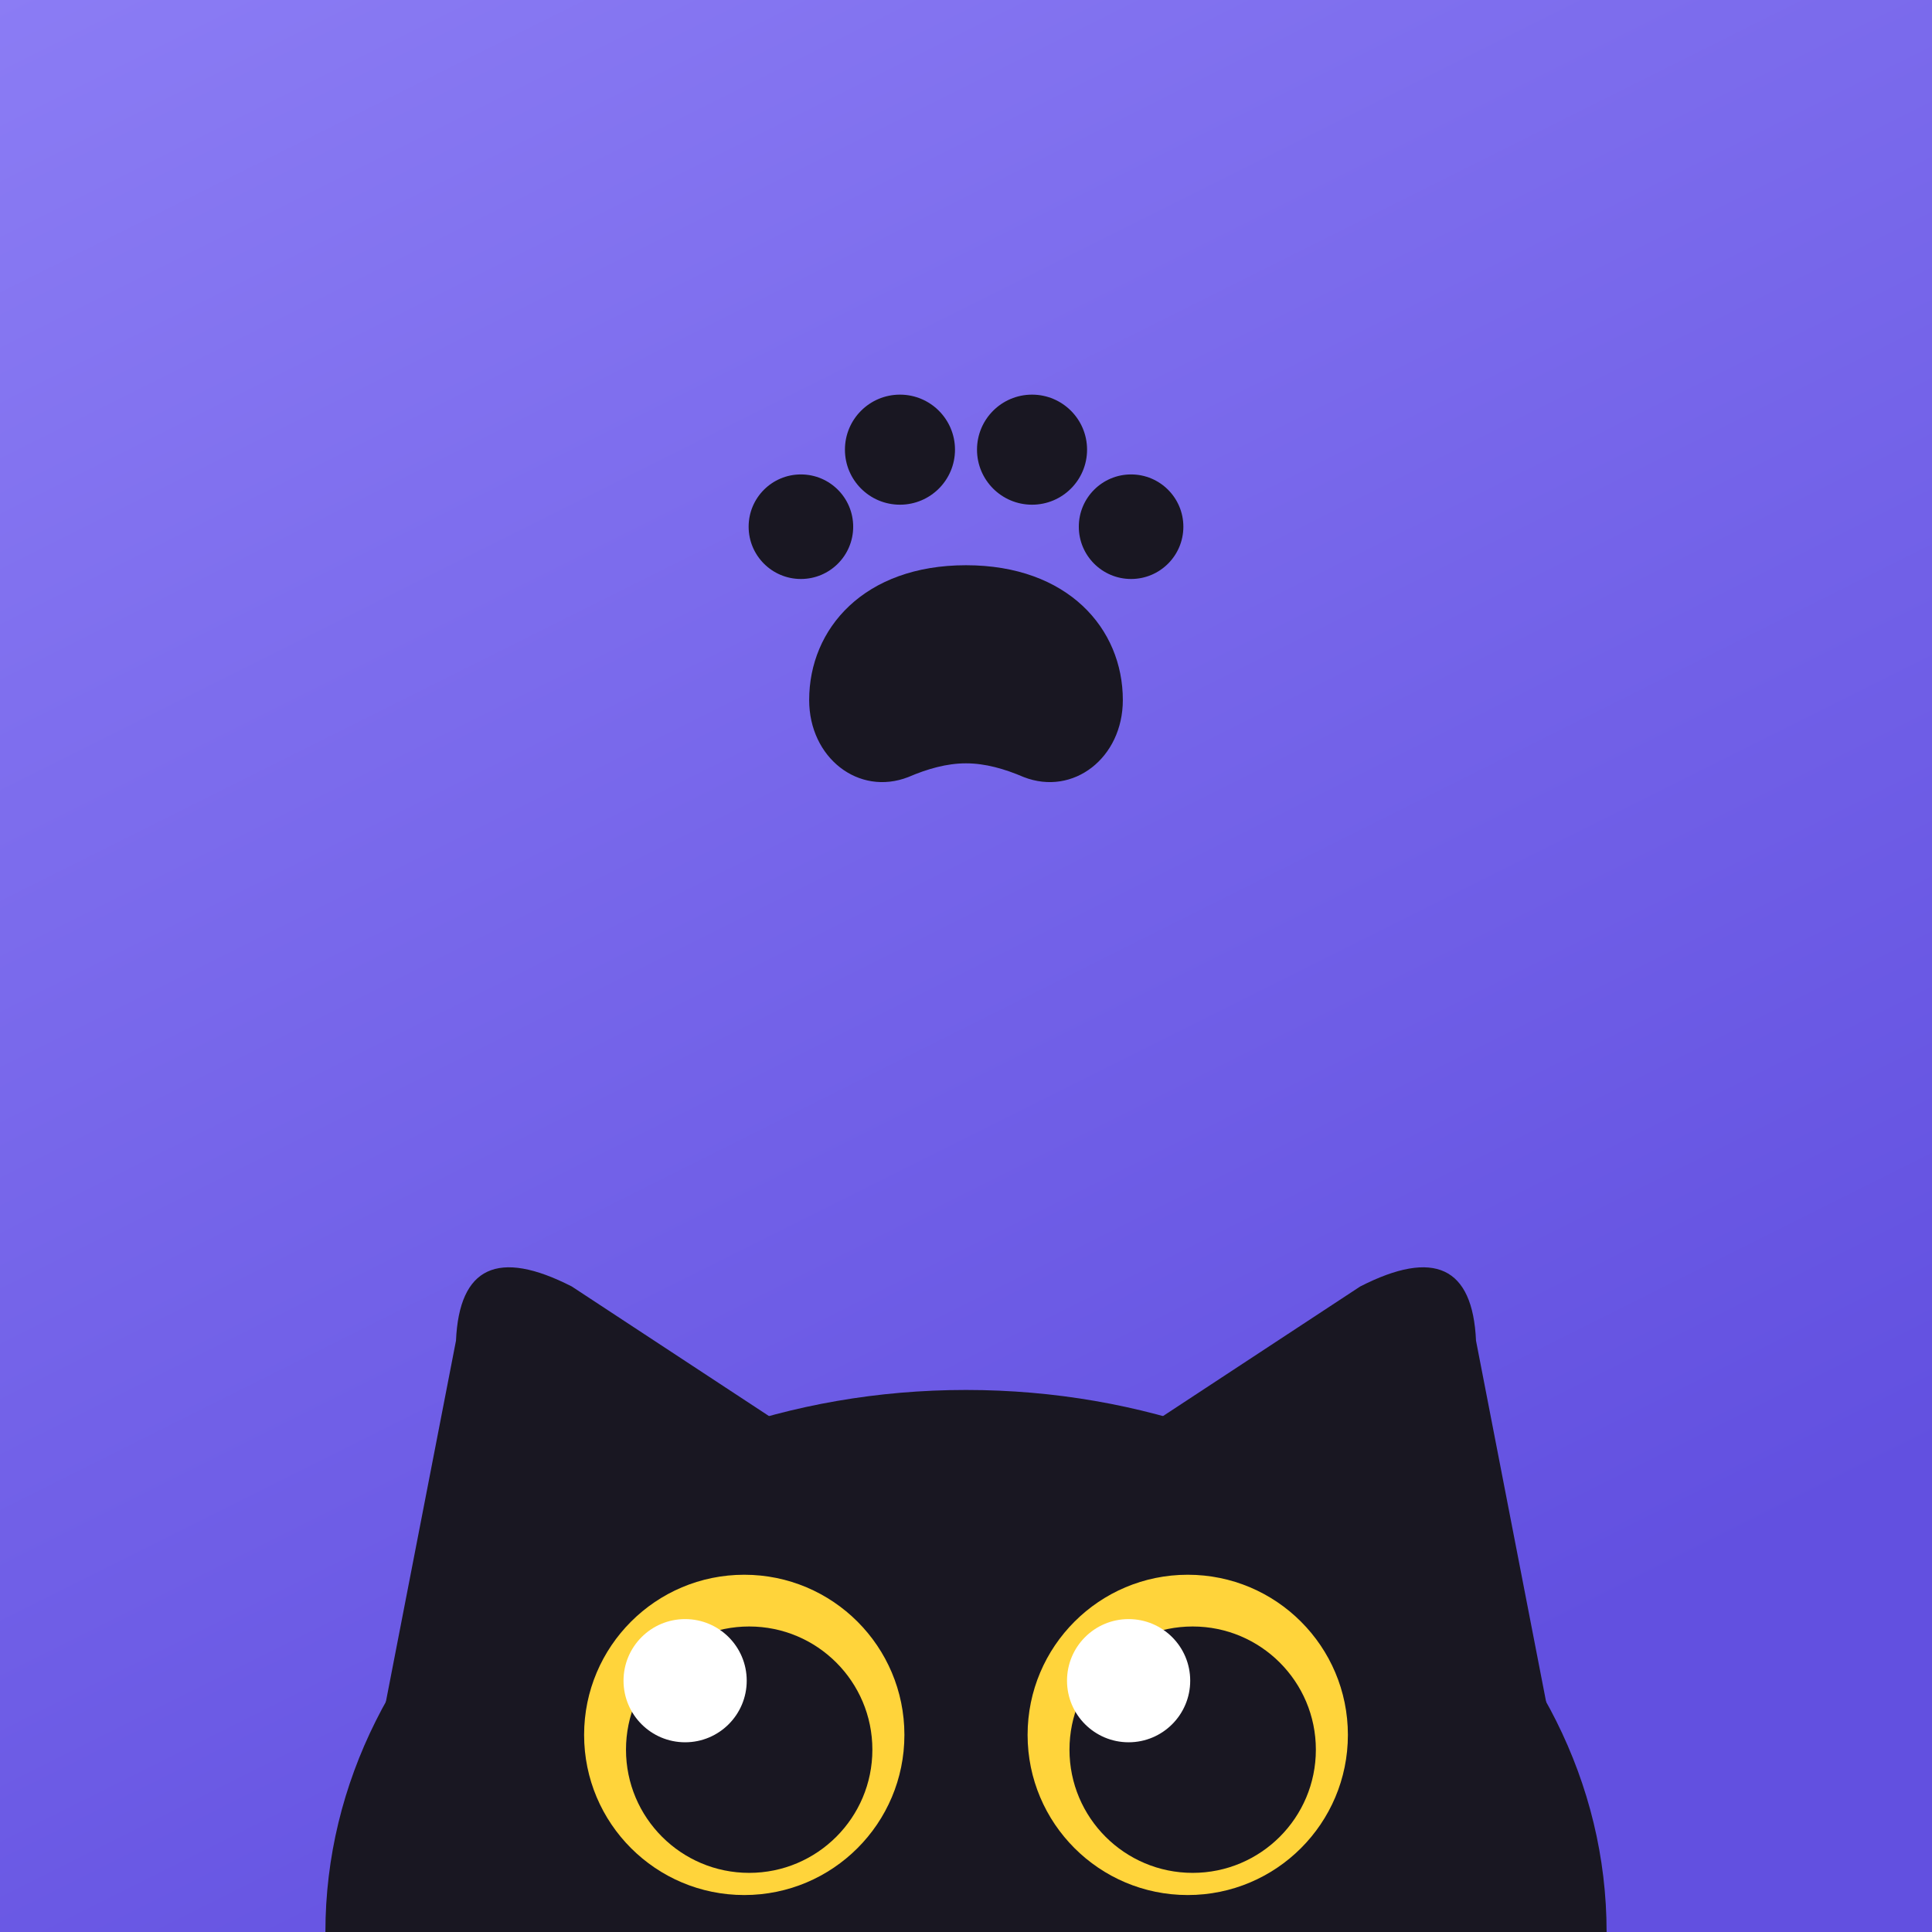
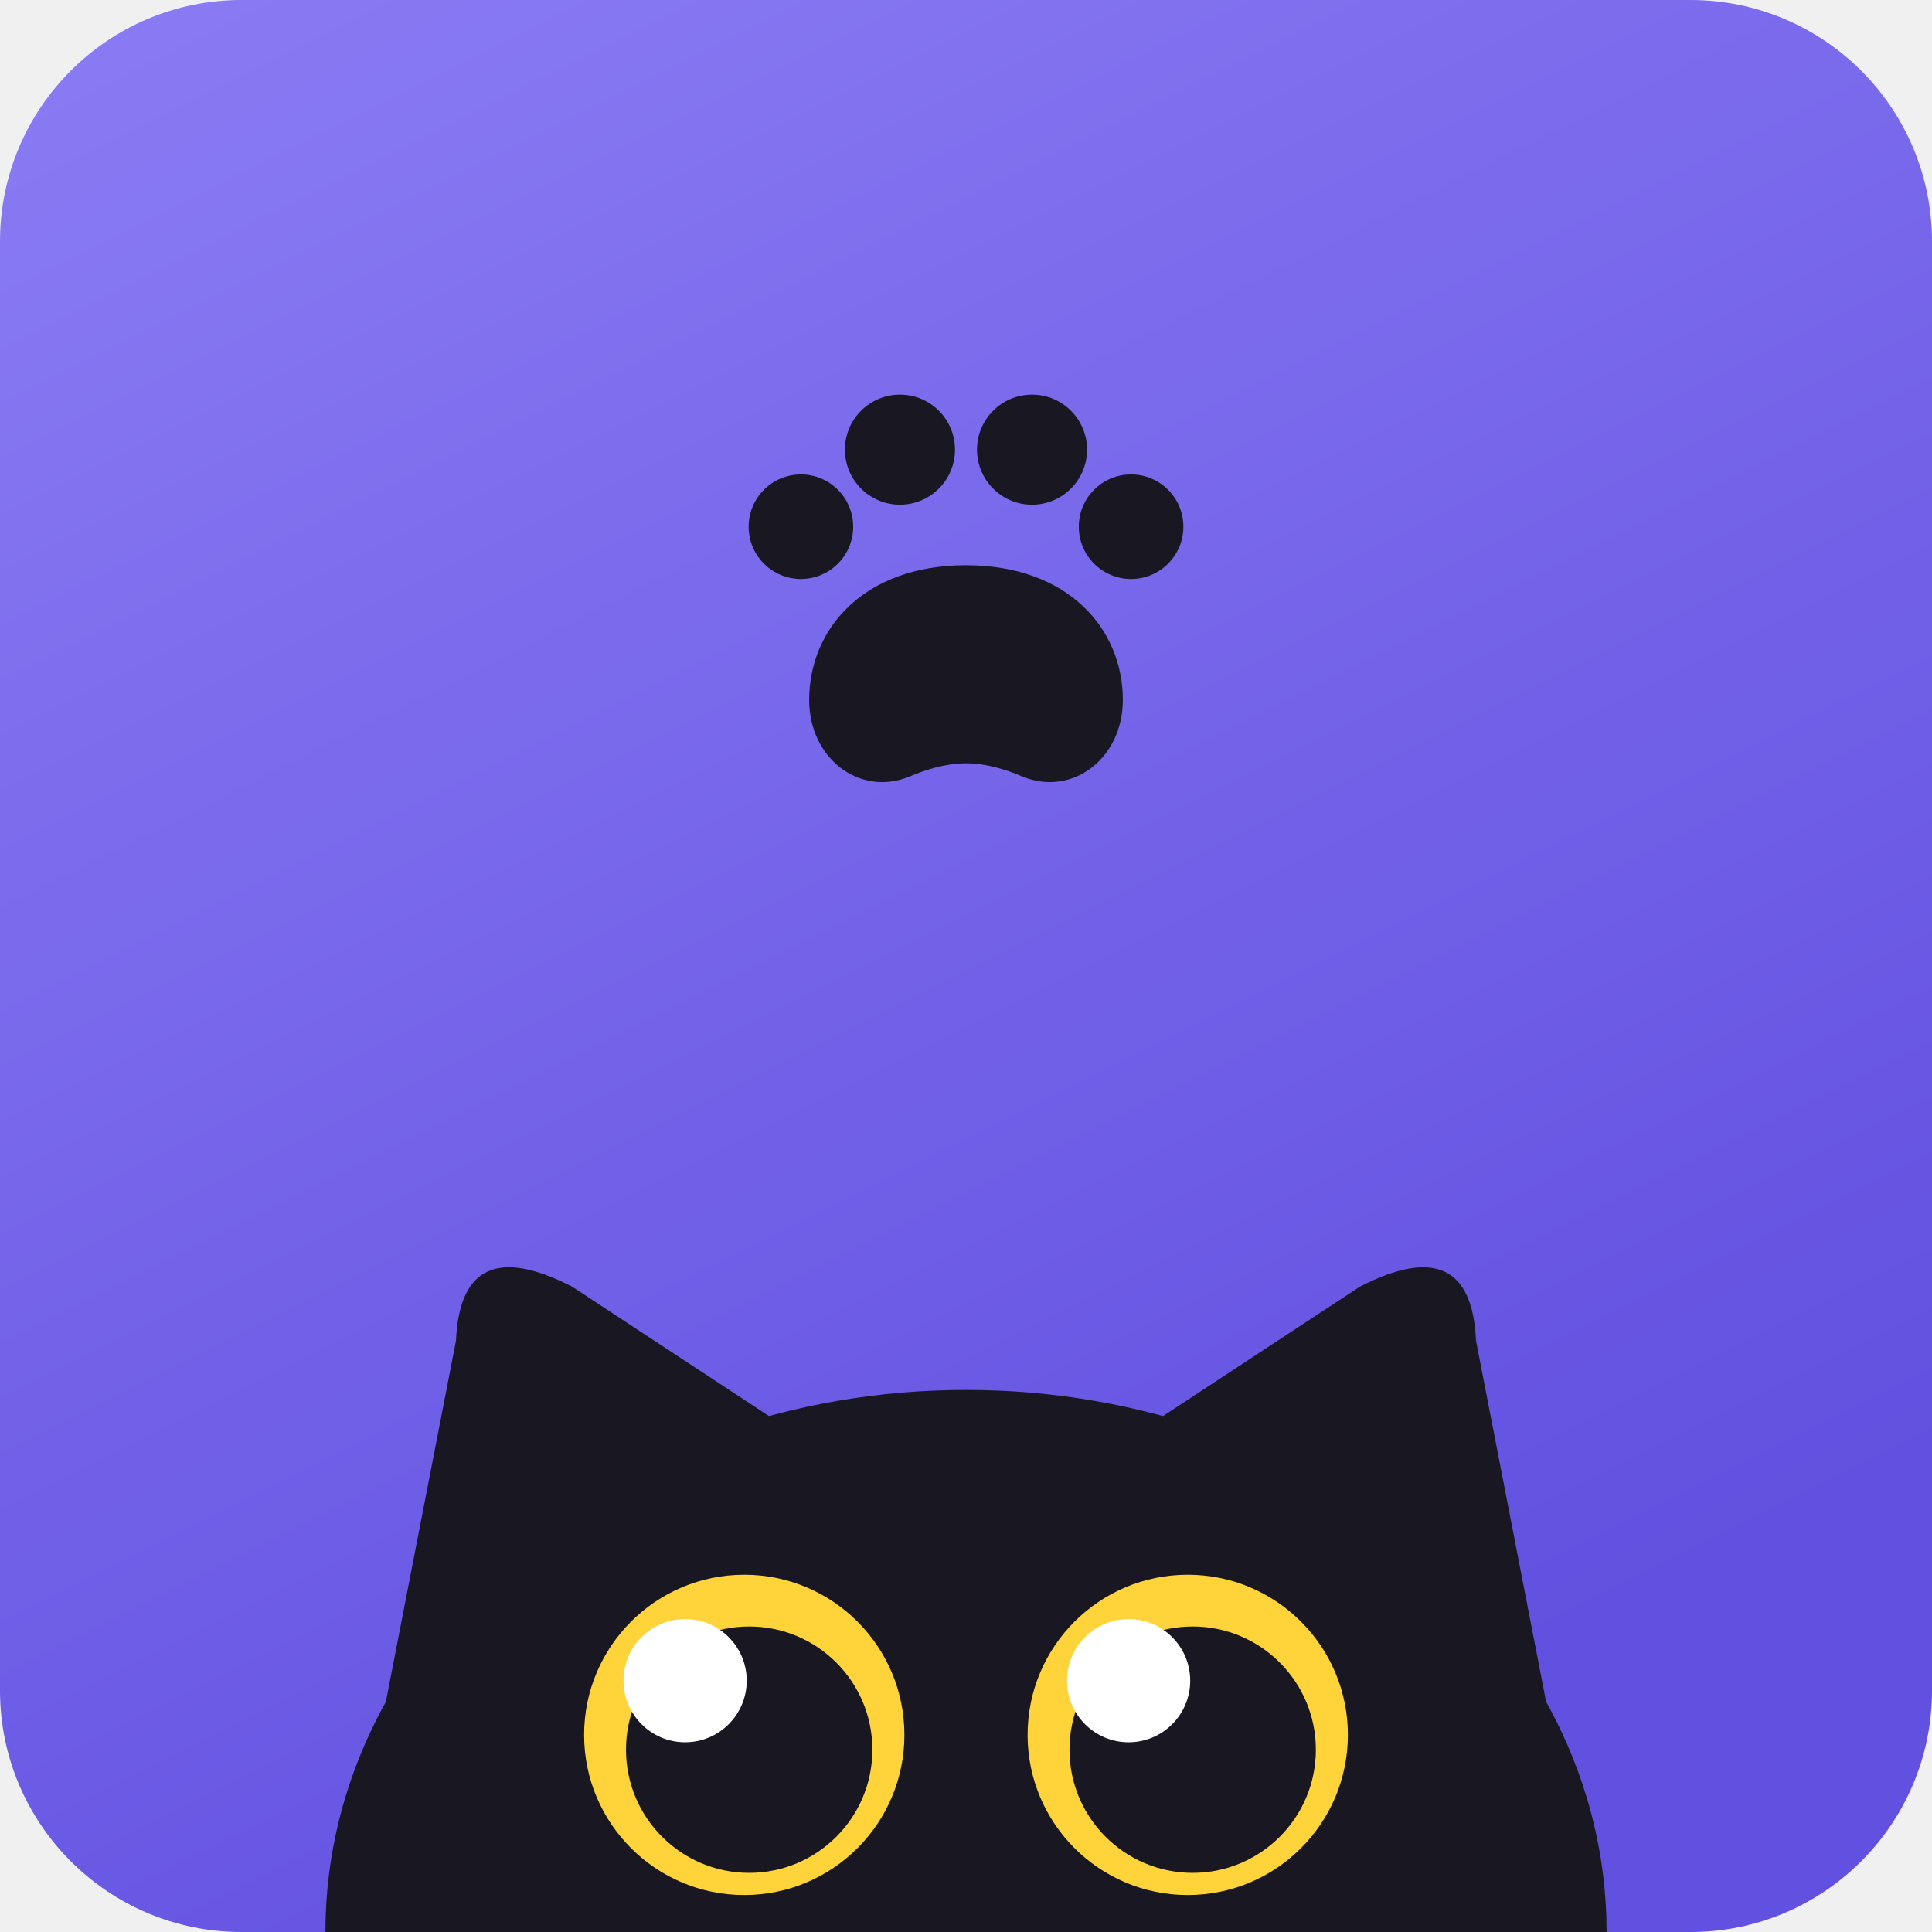
<svg xmlns="http://www.w3.org/2000/svg" width="512" height="512" viewBox="0 0 512 512">
  <defs>
    <linearGradient id="bg" x1="0" y1="0" x2="0.5" y2="1">
      <stop offset="0" stop-color="#8b7cf4" />
      <stop offset="1" stop-color="#6250e0" />
    </linearGradient>
  </defs>
-   <rect width="512" height="512" fill="url(#bg)" />
+   <rect width="512" height="512" rx="64" fill="url(#bg)" />
  <svg x="168.5" y="72.5" width="175" height="175" viewBox="0 0 24 24" fill="#191722">
    <ellipse cx="6" cy="9.2" rx="1.9" ry="1.9" />
    <ellipse cx="9.6" cy="6.4" rx="2" ry="2" />
    <ellipse cx="14.4" cy="6.4" rx="2" ry="2" />
    <ellipse cx="18" cy="9.2" rx="1.9" ry="1.9" />
    <path d="M12 10.6c3.7 0 5.7 2.3 5.7 4.9 0 2.1-1.8 3.5-3.6 2.8-.7-.3-1.4-.5-2.1-.5s-1.4.2-2.1.5c-1.8.7-3.6-.7-3.6-2.8 0-2.6 2-4.9 5.7-4.9Z" />
  </svg>
  <svg x="47" y="290" width="418" height="222" viewBox="0 0 64 34">
    <path d="M8 27 L11.3 10 Q11.5 5.5 16 7.8 L30 17 Z" fill="#191722" />
    <path d="M56 27 L52.7 10 Q52.5 5.5 48 7.8 L34 17 Z" fill="#191722" />
    <path d="M6 34 A26 22 0 0 1 58 34 Z" fill="#191722" />
    <circle cx="23" cy="26" r="6.5" fill="#ffd43b" />
    <circle cx="23.2" cy="26.6" r="5" fill="#191722" />
    <circle cx="20.6" cy="23.8" r="2.5" fill="#fff" />
    <circle cx="41" cy="26" r="6.5" fill="#ffd43b" />
    <circle cx="41.2" cy="26.6" r="5" fill="#191722" />
    <circle cx="38.6" cy="23.8" r="2.5" fill="#fff" />
  </svg>
</svg>
